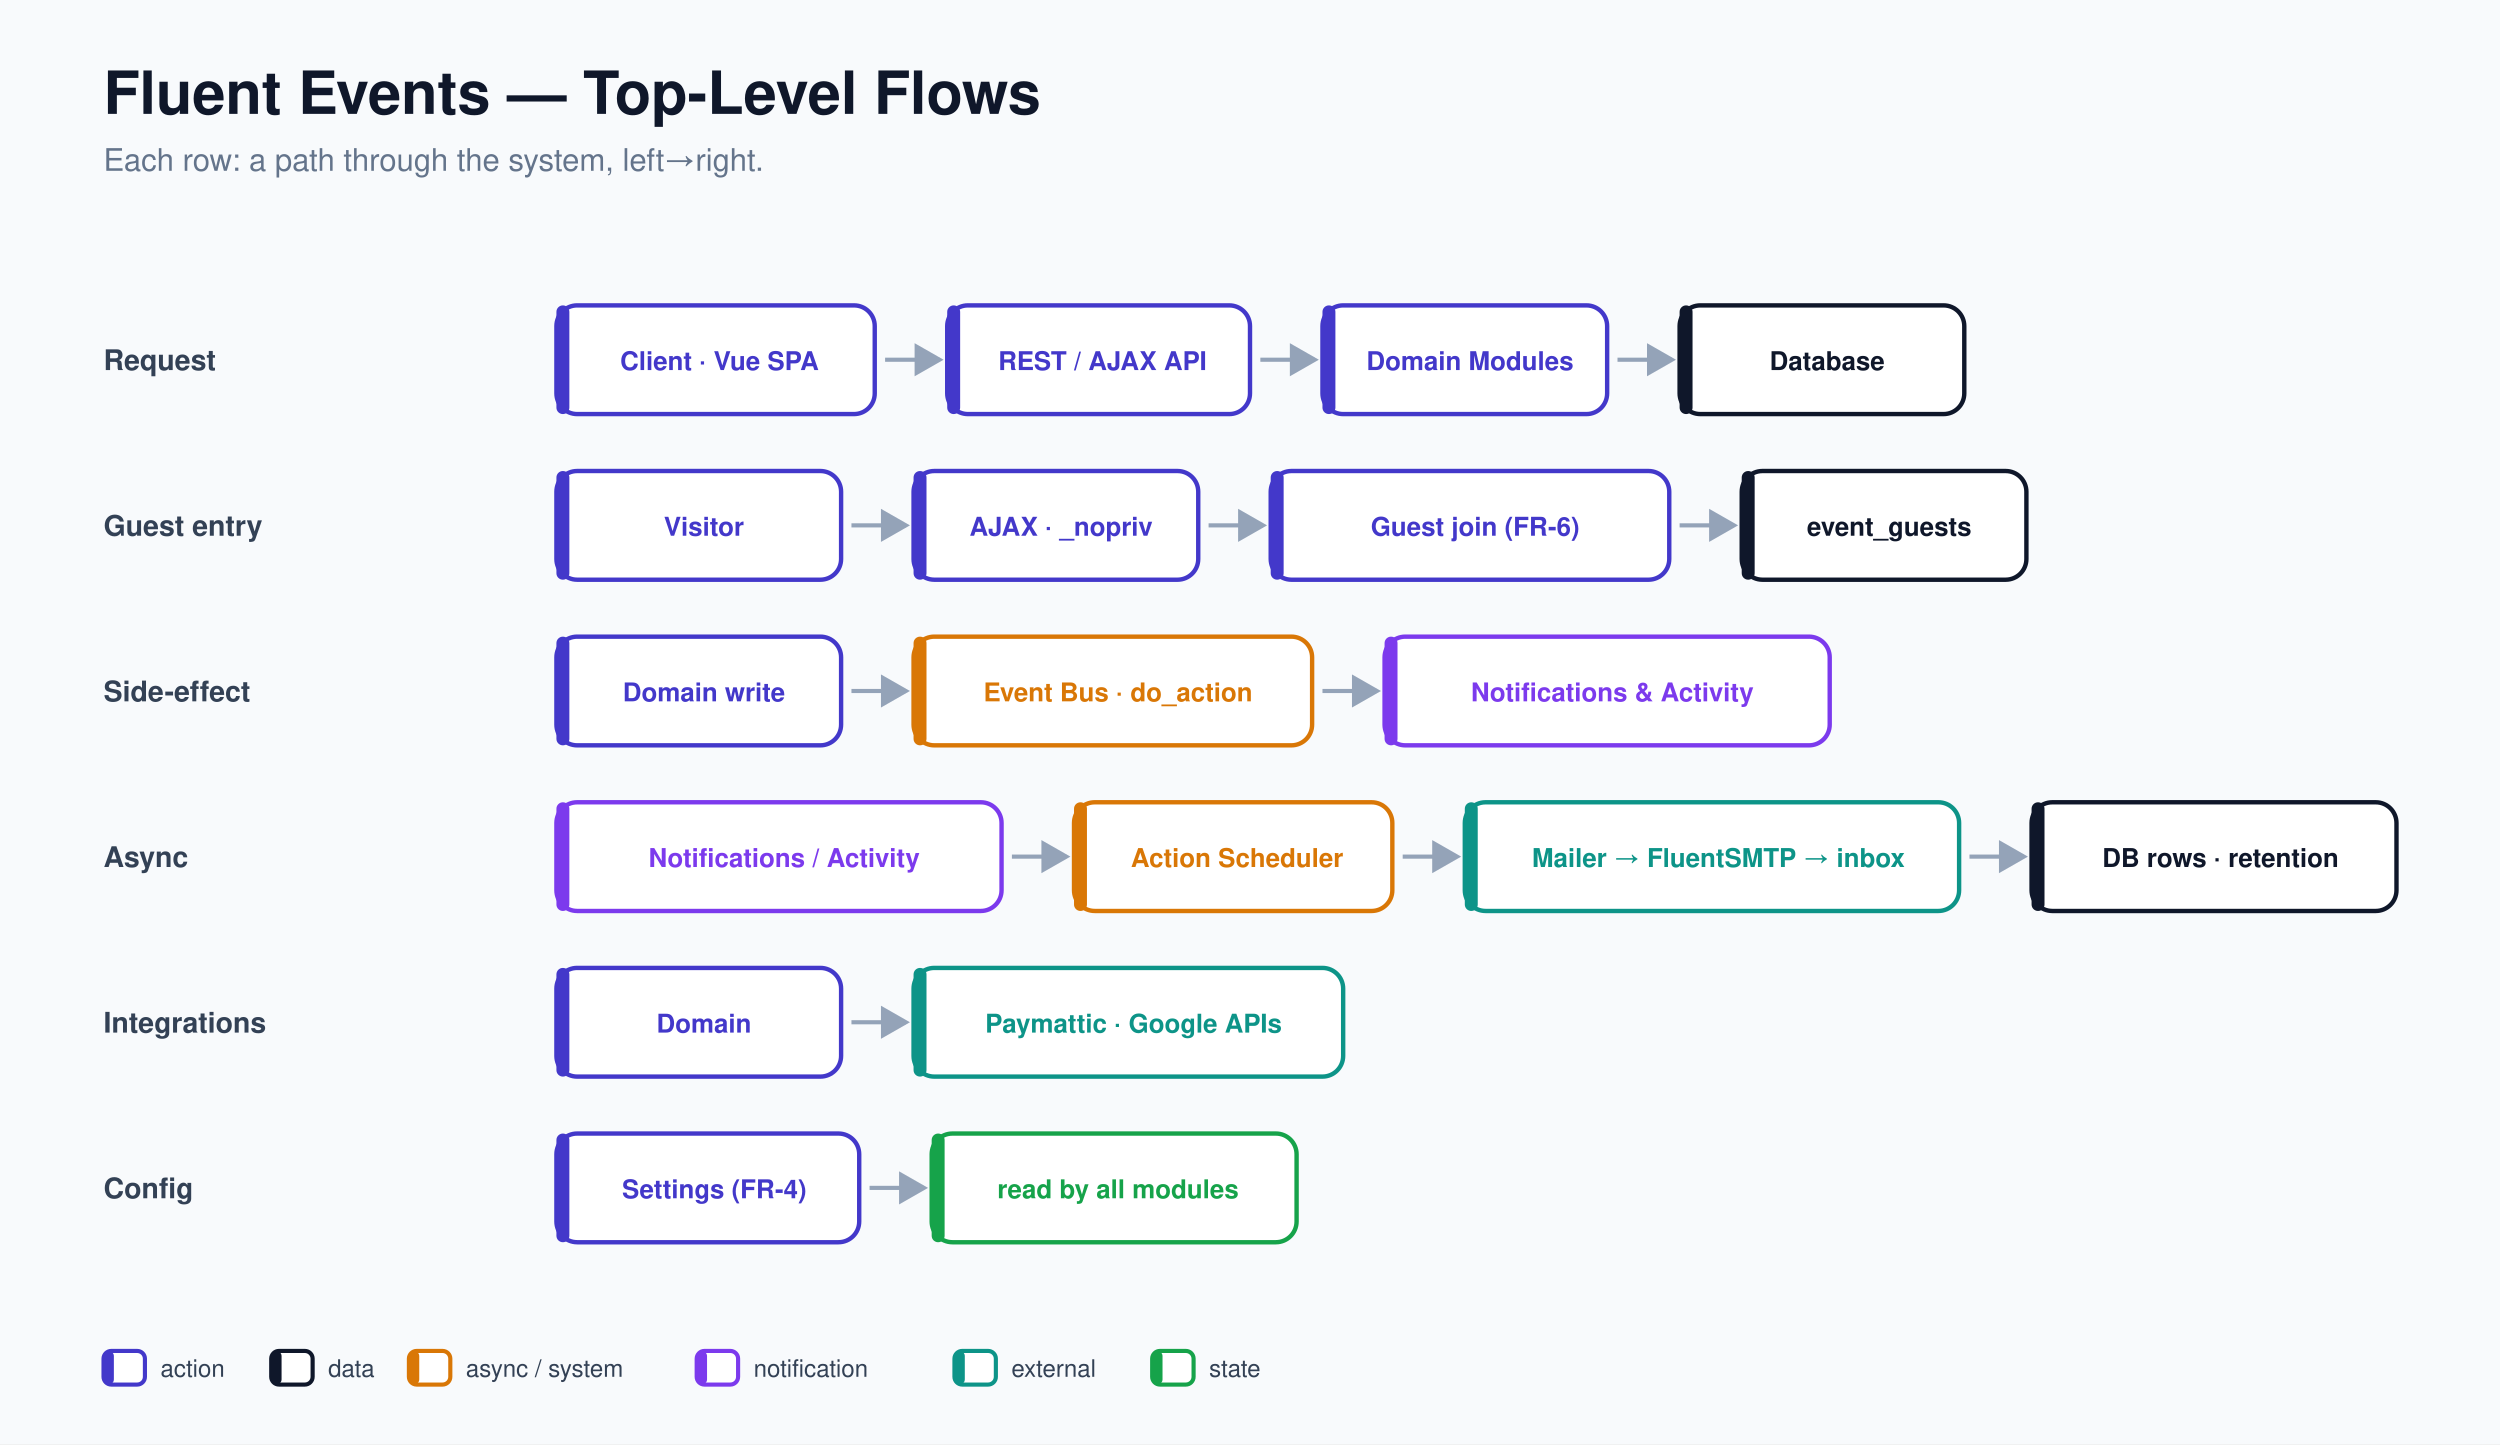
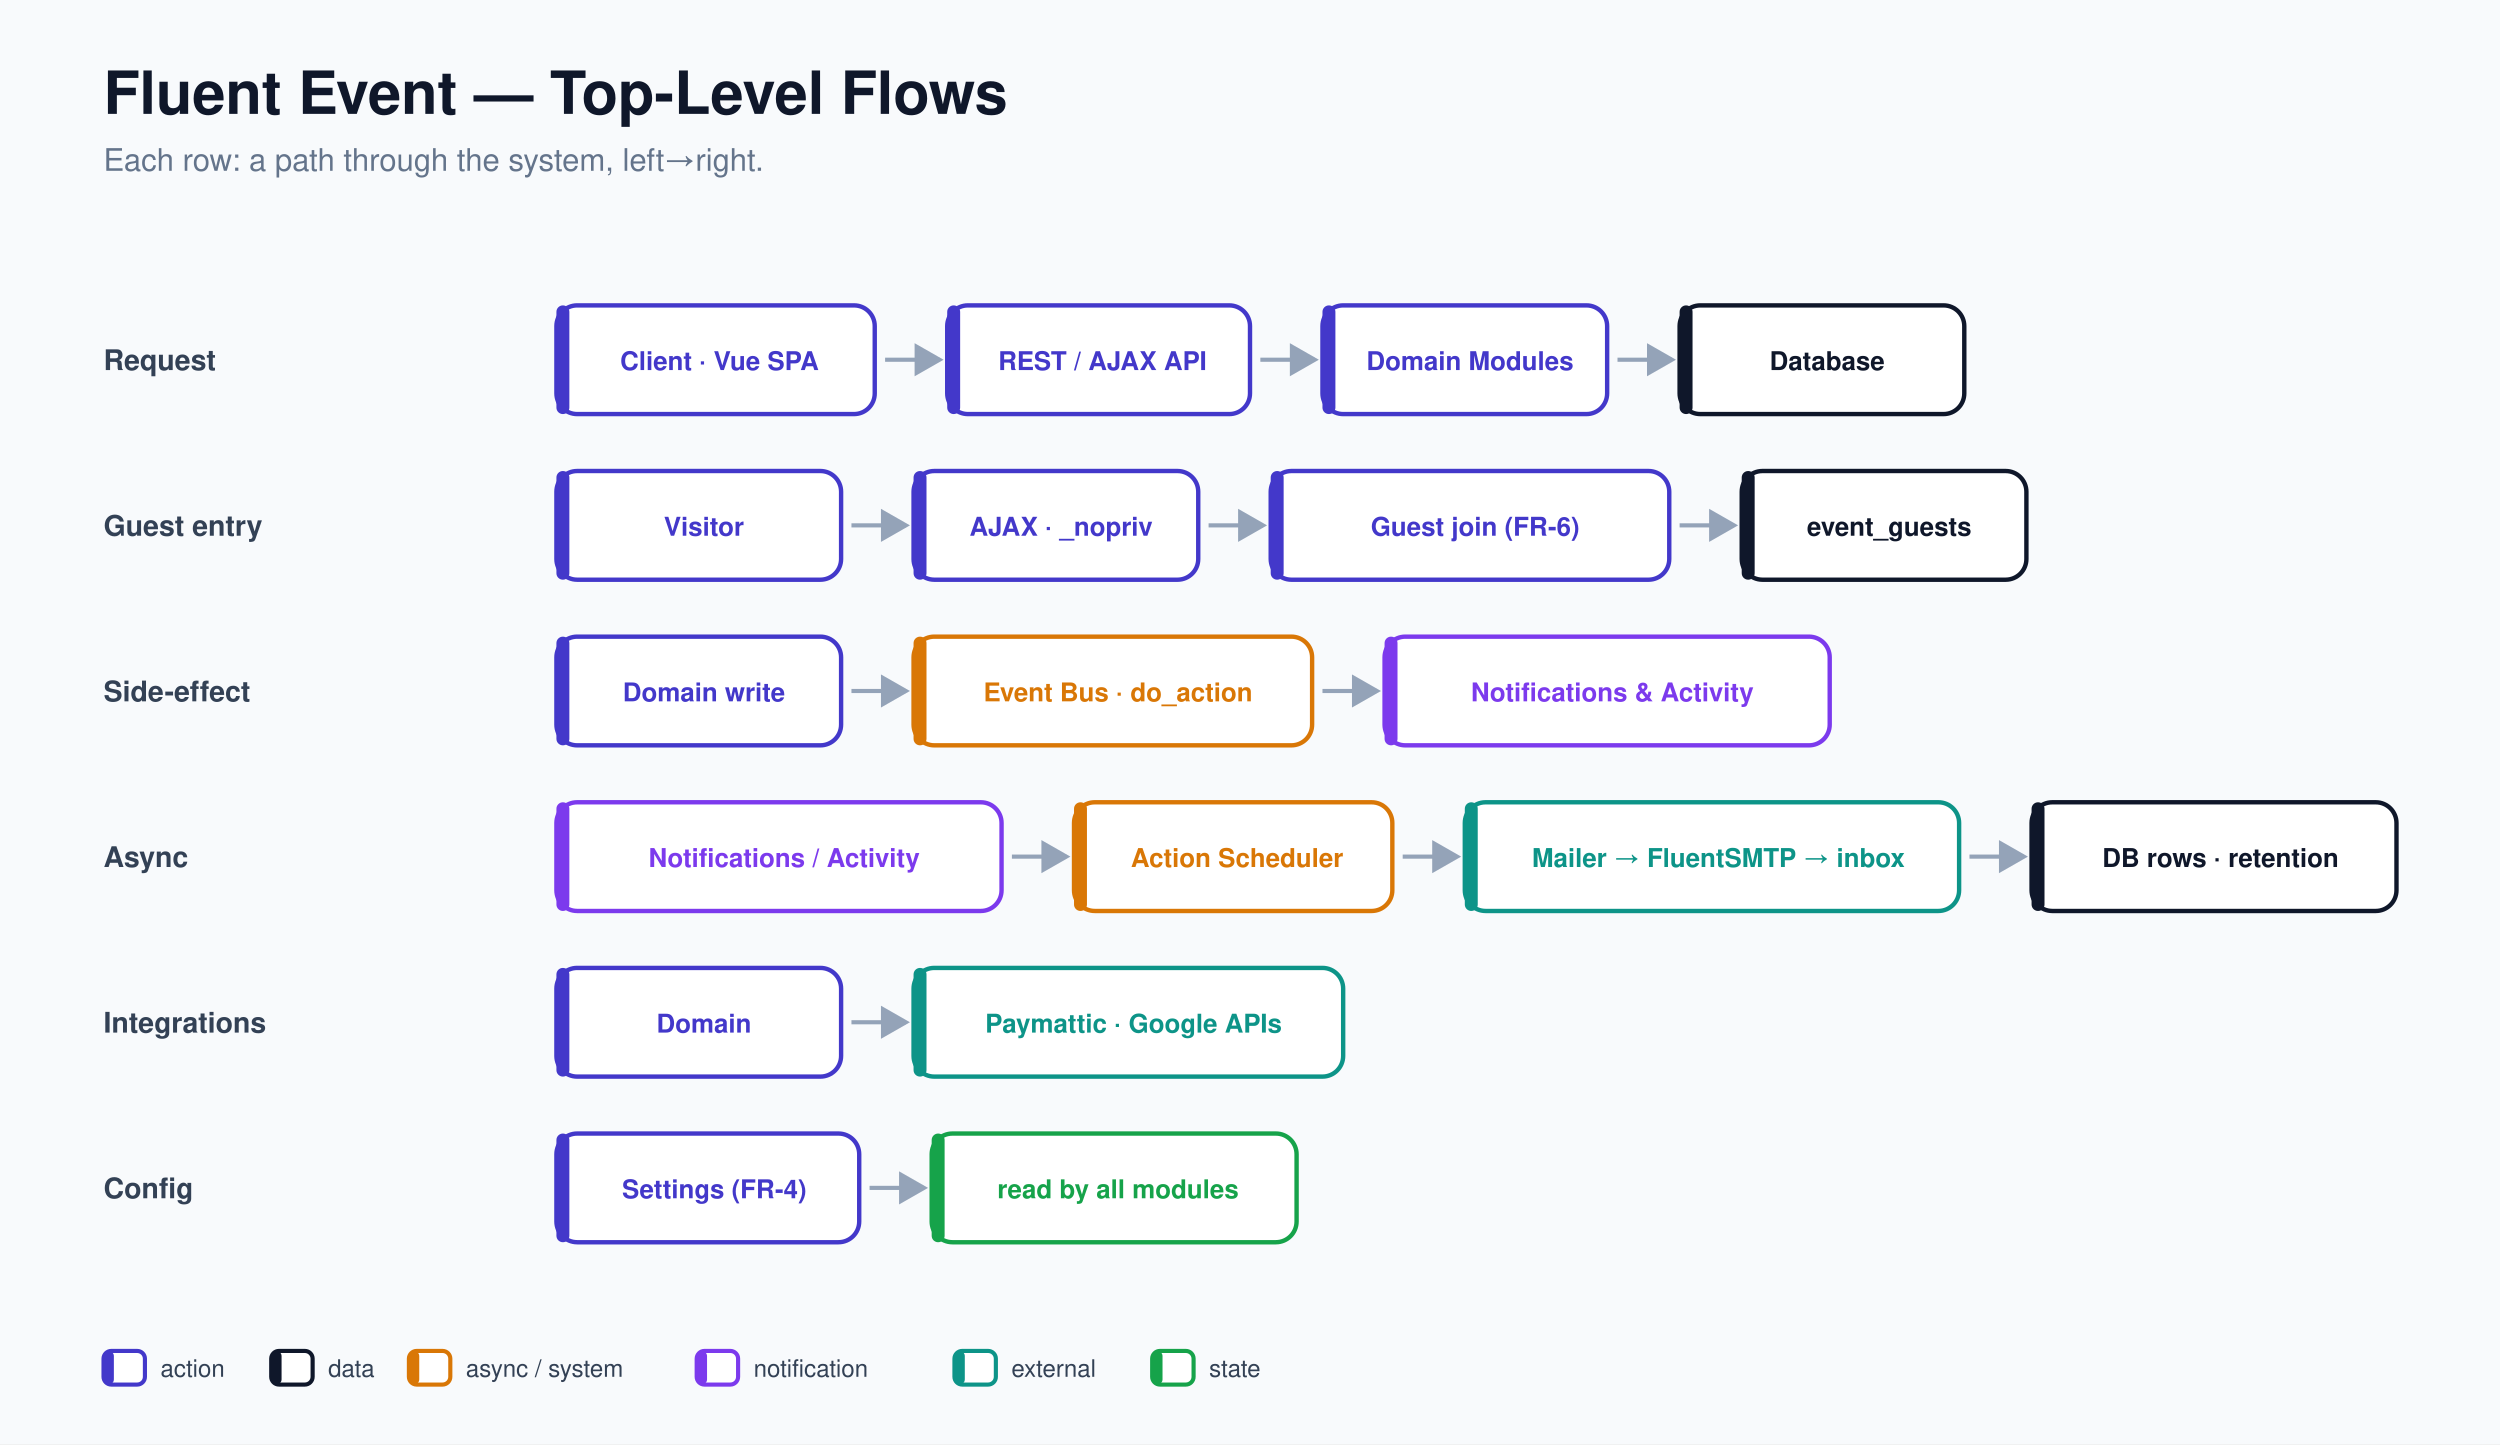
<svg xmlns="http://www.w3.org/2000/svg" width="966" height="558" viewBox="0 0 966 558" font-family="ui-sans-serif,Segoe UI,Helvetica,Arial,sans-serif">
  <defs>
    <marker id="arr" markerWidth="10" markerHeight="10" refX="7" refY="5" orient="auto">
      <path d="M1,1 L8,5 L1,9 z" fill="#94a3b8" />
    </marker>
  </defs>
  <rect x="0" y="0" width="966" height="558" fill="#f8fafc" />
-   <text x="40" y="44" font-size="23" font-weight="700" fill="#0f172a">Fluent Events — Top-Level Flows</text>
+   <text x="40" y="44" font-size="23" font-weight="700" fill="#0f172a">Fluent Event — Top-Level Flows</text>
  <text x="40" y="66" font-size="12" fill="#64748b">Each row: a path through the system, left→right.</text>
  <text x="40" y="143" font-size="11" font-weight="700" fill="#334155">Request</text>
  <line x1="342" y1="139" x2="363" y2="139" stroke="#94a3b8" stroke-width="1.6" marker-end="url(#arr)" />
  <line x1="487" y1="139" x2="508" y2="139" stroke="#94a3b8" stroke-width="1.6" marker-end="url(#arr)" />
  <line x1="625" y1="139" x2="646" y2="139" stroke="#94a3b8" stroke-width="1.6" marker-end="url(#arr)" />
  <rect x="215" y="118" width="123" height="42" rx="8" fill="#ffffff" stroke="#4338ca" stroke-width="1.7" />
  <rect x="215" y="118" width="5" height="42" rx="2.5" fill="#4338ca" />
  <text x="278" y="143" font-size="10" font-weight="600" fill="#4338ca" text-anchor="middle">Client · Vue SPA</text>
  <rect x="366" y="118" width="117" height="42" rx="8" fill="#ffffff" stroke="#4338ca" stroke-width="1.7" />
  <rect x="366" y="118" width="5" height="42" rx="2.5" fill="#4338ca" />
  <text x="426" y="143" font-size="10" font-weight="600" fill="#4338ca" text-anchor="middle">REST / AJAX API</text>
  <rect x="511" y="118" width="110" height="42" rx="8" fill="#ffffff" stroke="#4338ca" stroke-width="1.7" />
  <rect x="511" y="118" width="5" height="42" rx="2.5" fill="#4338ca" />
  <text x="568" y="143" font-size="10" font-weight="600" fill="#4338ca" text-anchor="middle">Domain Modules</text>
  <rect x="649" y="118" width="110" height="42" rx="8" fill="#ffffff" stroke="#0f172a" stroke-width="1.7" />
  <rect x="649" y="118" width="5" height="42" rx="2.5" fill="#0f172a" />
  <text x="706" y="143" font-size="10" font-weight="600" fill="#0f172a" text-anchor="middle">Database</text>
  <text x="40" y="207" font-size="11" font-weight="700" fill="#334155">Guest entry</text>
  <line x1="329" y1="203" x2="350" y2="203" stroke="#94a3b8" stroke-width="1.6" marker-end="url(#arr)" />
  <line x1="467" y1="203" x2="488" y2="203" stroke="#94a3b8" stroke-width="1.6" marker-end="url(#arr)" />
  <line x1="649" y1="203" x2="670" y2="203" stroke="#94a3b8" stroke-width="1.6" marker-end="url(#arr)" />
  <rect x="215" y="182" width="110" height="42" rx="8" fill="#ffffff" stroke="#4338ca" stroke-width="1.7" />
  <rect x="215" y="182" width="5" height="42" rx="2.5" fill="#4338ca" />
  <text x="272" y="207" font-size="10" font-weight="600" fill="#4338ca" text-anchor="middle">Visitor</text>
  <rect x="353" y="182" width="110" height="42" rx="8" fill="#ffffff" stroke="#4338ca" stroke-width="1.7" />
  <rect x="353" y="182" width="5" height="42" rx="2.5" fill="#4338ca" />
  <text x="410" y="207" font-size="10" font-weight="600" fill="#4338ca" text-anchor="middle">AJAX · _nopriv</text>
  <rect x="491" y="182" width="154" height="42" rx="8" fill="#ffffff" stroke="#4338ca" stroke-width="1.7" />
  <rect x="491" y="182" width="5" height="42" rx="2.5" fill="#4338ca" />
  <text x="570" y="207" font-size="10" font-weight="600" fill="#4338ca" text-anchor="middle">Guest join (FR-6)</text>
  <rect x="673" y="182" width="110" height="42" rx="8" fill="#ffffff" stroke="#0f172a" stroke-width="1.7" />
  <rect x="673" y="182" width="5" height="42" rx="2.5" fill="#0f172a" />
  <text x="730" y="207" font-size="10" font-weight="600" fill="#0f172a" text-anchor="middle">event_guests</text>
  <text x="40" y="271" font-size="11" font-weight="700" fill="#334155">Side-effect</text>
  <line x1="329" y1="267" x2="350" y2="267" stroke="#94a3b8" stroke-width="1.6" marker-end="url(#arr)" />
  <line x1="511" y1="267" x2="532" y2="267" stroke="#94a3b8" stroke-width="1.6" marker-end="url(#arr)" />
  <rect x="215" y="246" width="110" height="42" rx="8" fill="#ffffff" stroke="#4338ca" stroke-width="1.7" />
  <rect x="215" y="246" width="5" height="42" rx="2.5" fill="#4338ca" />
  <text x="272" y="271" font-size="10" font-weight="600" fill="#4338ca" text-anchor="middle">Domain write</text>
  <rect x="353" y="246" width="154" height="42" rx="8" fill="#ffffff" stroke="#d97706" stroke-width="1.7" />
  <rect x="353" y="246" width="5" height="42" rx="2.5" fill="#d97706" />
  <text x="432" y="271" font-size="10" font-weight="600" fill="#d97706" text-anchor="middle">Event Bus · do_action</text>
  <rect x="535" y="246" width="172" height="42" rx="8" fill="#ffffff" stroke="#7c3aed" stroke-width="1.7" />
  <rect x="535" y="246" width="5" height="42" rx="2.5" fill="#7c3aed" />
  <text x="623" y="271" font-size="10" font-weight="600" fill="#7c3aed" text-anchor="middle">Notifications &amp; Activity</text>
  <text x="40" y="335" font-size="11" font-weight="700" fill="#334155">Async</text>
  <line x1="391" y1="331" x2="412" y2="331" stroke="#94a3b8" stroke-width="1.6" marker-end="url(#arr)" />
  <line x1="542" y1="331" x2="563" y2="331" stroke="#94a3b8" stroke-width="1.6" marker-end="url(#arr)" />
  <line x1="761" y1="331" x2="782" y2="331" stroke="#94a3b8" stroke-width="1.6" marker-end="url(#arr)" />
  <rect x="215" y="310" width="172" height="42" rx="8" fill="#ffffff" stroke="#7c3aed" stroke-width="1.7" />
  <rect x="215" y="310" width="5" height="42" rx="2.5" fill="#7c3aed" />
  <text x="303" y="335" font-size="10" font-weight="600" fill="#7c3aed" text-anchor="middle">Notifications / Activity</text>
  <rect x="415" y="310" width="123" height="42" rx="8" fill="#ffffff" stroke="#d97706" stroke-width="1.7" />
  <rect x="415" y="310" width="5" height="42" rx="2.5" fill="#d97706" />
  <text x="478" y="335" font-size="10" font-weight="600" fill="#d97706" text-anchor="middle">Action Scheduler</text>
  <rect x="566" y="310" width="191" height="42" rx="8" fill="#ffffff" stroke="#0d9488" stroke-width="1.7" />
  <rect x="566" y="310" width="5" height="42" rx="2.5" fill="#0d9488" />
  <text x="664" y="335" font-size="10" font-weight="600" fill="#0d9488" text-anchor="middle">Mailer → FluentSMTP → inbox</text>
  <rect x="785" y="310" width="141" height="42" rx="8" fill="#ffffff" stroke="#0f172a" stroke-width="1.7" />
  <rect x="785" y="310" width="5" height="42" rx="2.5" fill="#0f172a" />
  <text x="858" y="335" font-size="10" font-weight="600" fill="#0f172a" text-anchor="middle">DB rows · retention</text>
  <text x="40" y="399" font-size="11" font-weight="700" fill="#334155">Integrations</text>
  <line x1="329" y1="395" x2="350" y2="395" stroke="#94a3b8" stroke-width="1.6" marker-end="url(#arr)" />
  <rect x="215" y="374" width="110" height="42" rx="8" fill="#ffffff" stroke="#4338ca" stroke-width="1.7" />
  <rect x="215" y="374" width="5" height="42" rx="2.5" fill="#4338ca" />
  <text x="272" y="399" font-size="10" font-weight="600" fill="#4338ca" text-anchor="middle">Domain</text>
  <rect x="353" y="374" width="166" height="42" rx="8" fill="#ffffff" stroke="#0d9488" stroke-width="1.7" />
  <rect x="353" y="374" width="5" height="42" rx="2.5" fill="#0d9488" />
  <text x="438" y="399" font-size="10" font-weight="600" fill="#0d9488" text-anchor="middle">Paymattic · Google APIs</text>
  <text x="40" y="463" font-size="11" font-weight="700" fill="#334155">Config</text>
  <line x1="336" y1="459" x2="357" y2="459" stroke="#94a3b8" stroke-width="1.6" marker-end="url(#arr)" />
  <rect x="215" y="438" width="117" height="42" rx="8" fill="#ffffff" stroke="#4338ca" stroke-width="1.7" />
  <rect x="215" y="438" width="5" height="42" rx="2.5" fill="#4338ca" />
  <text x="276" y="463" font-size="10" font-weight="600" fill="#4338ca" text-anchor="middle">Settings (FR-4)</text>
  <rect x="360" y="438" width="141" height="42" rx="8" fill="#ffffff" stroke="#16a34a" stroke-width="1.7" />
  <rect x="360" y="438" width="5" height="42" rx="2.5" fill="#16a34a" />
  <text x="432" y="463" font-size="10" font-weight="600" fill="#16a34a" text-anchor="middle">read by all modules</text>
  <g transform="translate(40,532)">
    <rect x="0" y="-10" width="16" height="13" rx="3" fill="#ffffff" stroke="#4338ca" stroke-width="1.6" />
    <rect x="0" y="-10" width="4" height="13" rx="2" fill="#4338ca" />
    <text x="22" y="0" font-size="9.3" fill="#334155">action</text>
    <rect x="64.8" y="-10" width="16" height="13" rx="3" fill="#ffffff" stroke="#0f172a" stroke-width="1.6" />
    <rect x="64.8" y="-10" width="4" height="13" rx="2" fill="#0f172a" />
    <text x="86.8" y="0" font-size="9.3" fill="#334155">data</text>
    <rect x="118.0" y="-10" width="16" height="13" rx="3" fill="#ffffff" stroke="#d97706" stroke-width="1.6" />
    <rect x="118.0" y="-10" width="4" height="13" rx="2" fill="#d97706" />
    <text x="140.0" y="0" font-size="9.3" fill="#334155">async / system</text>
    <rect x="229.2" y="-10" width="16" height="13" rx="3" fill="#ffffff" stroke="#7c3aed" stroke-width="1.6" />
    <rect x="229.2" y="-10" width="4" height="13" rx="2" fill="#7c3aed" />
    <text x="251.2" y="0" font-size="9.3" fill="#334155">notification</text>
    <rect x="328.8" y="-10" width="16" height="13" rx="3" fill="#ffffff" stroke="#0d9488" stroke-width="1.6" />
    <rect x="328.8" y="-10" width="4" height="13" rx="2" fill="#0d9488" />
    <text x="350.8" y="0" font-size="9.3" fill="#334155">external</text>
    <rect x="405.2" y="-10" width="16" height="13" rx="3" fill="#ffffff" stroke="#16a34a" stroke-width="1.6" />
    <rect x="405.2" y="-10" width="4" height="13" rx="2" fill="#16a34a" />
    <text x="427.2" y="0" font-size="9.3" fill="#334155">state</text>
  </g>
</svg>
